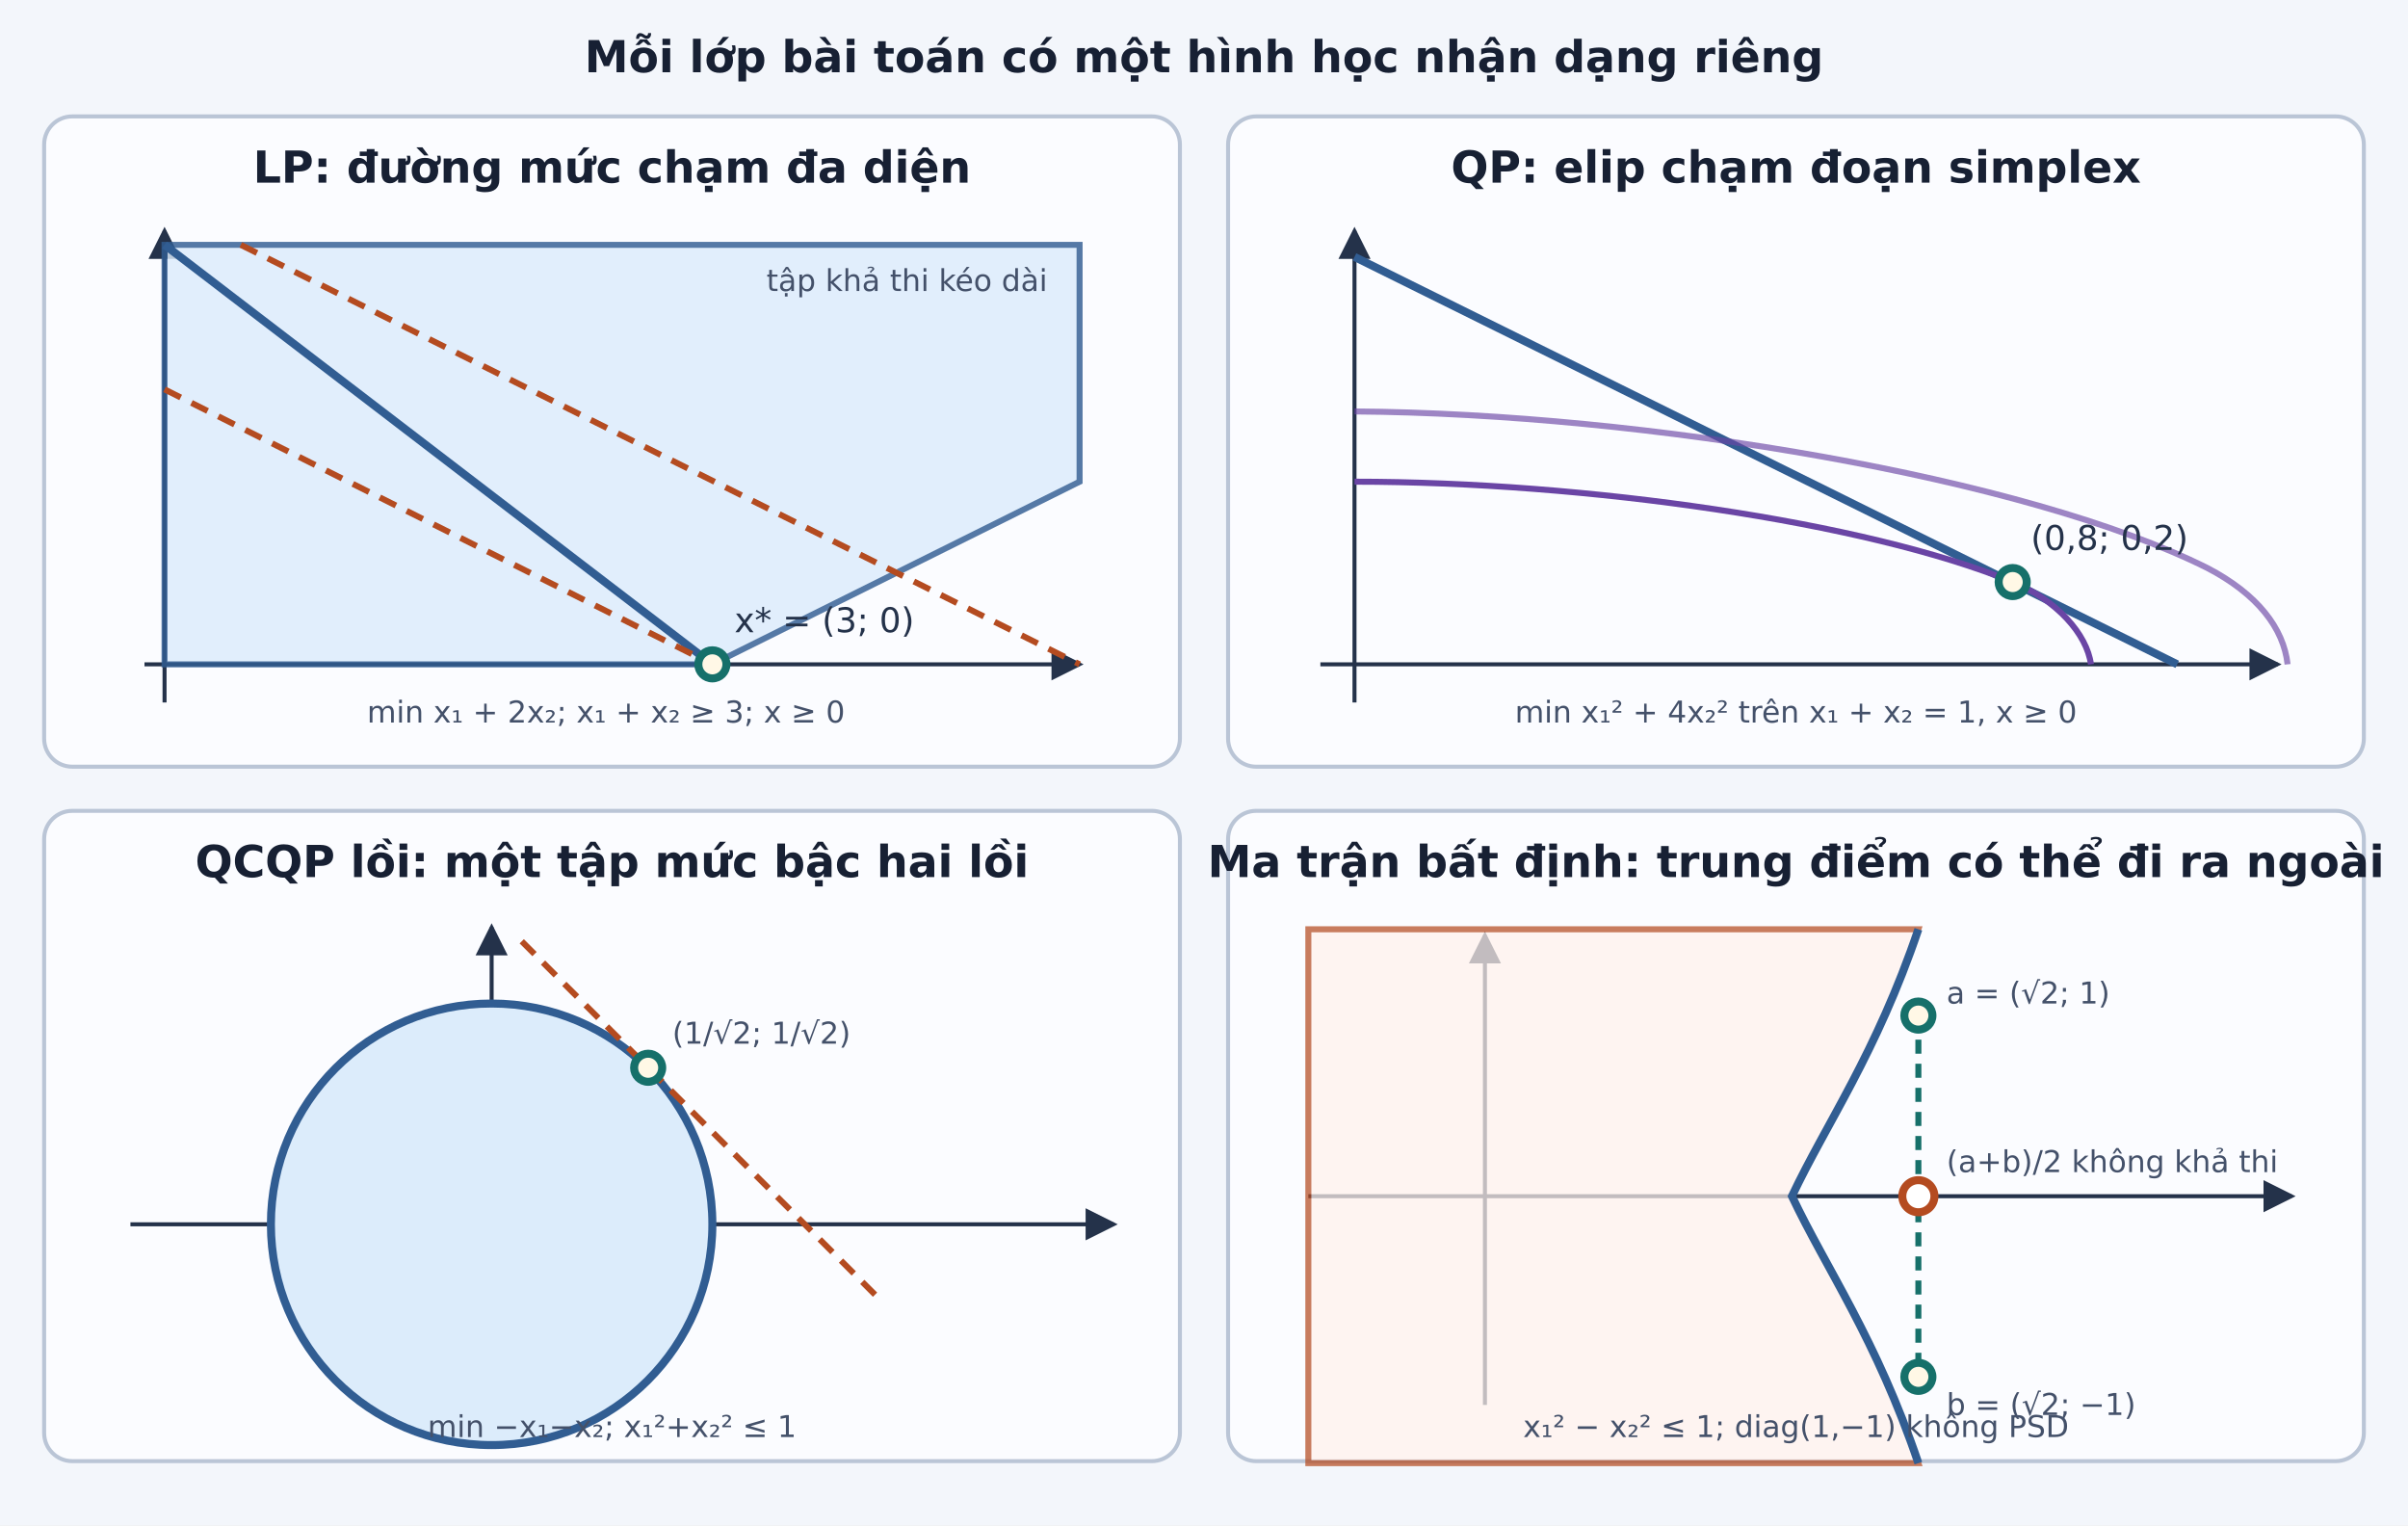
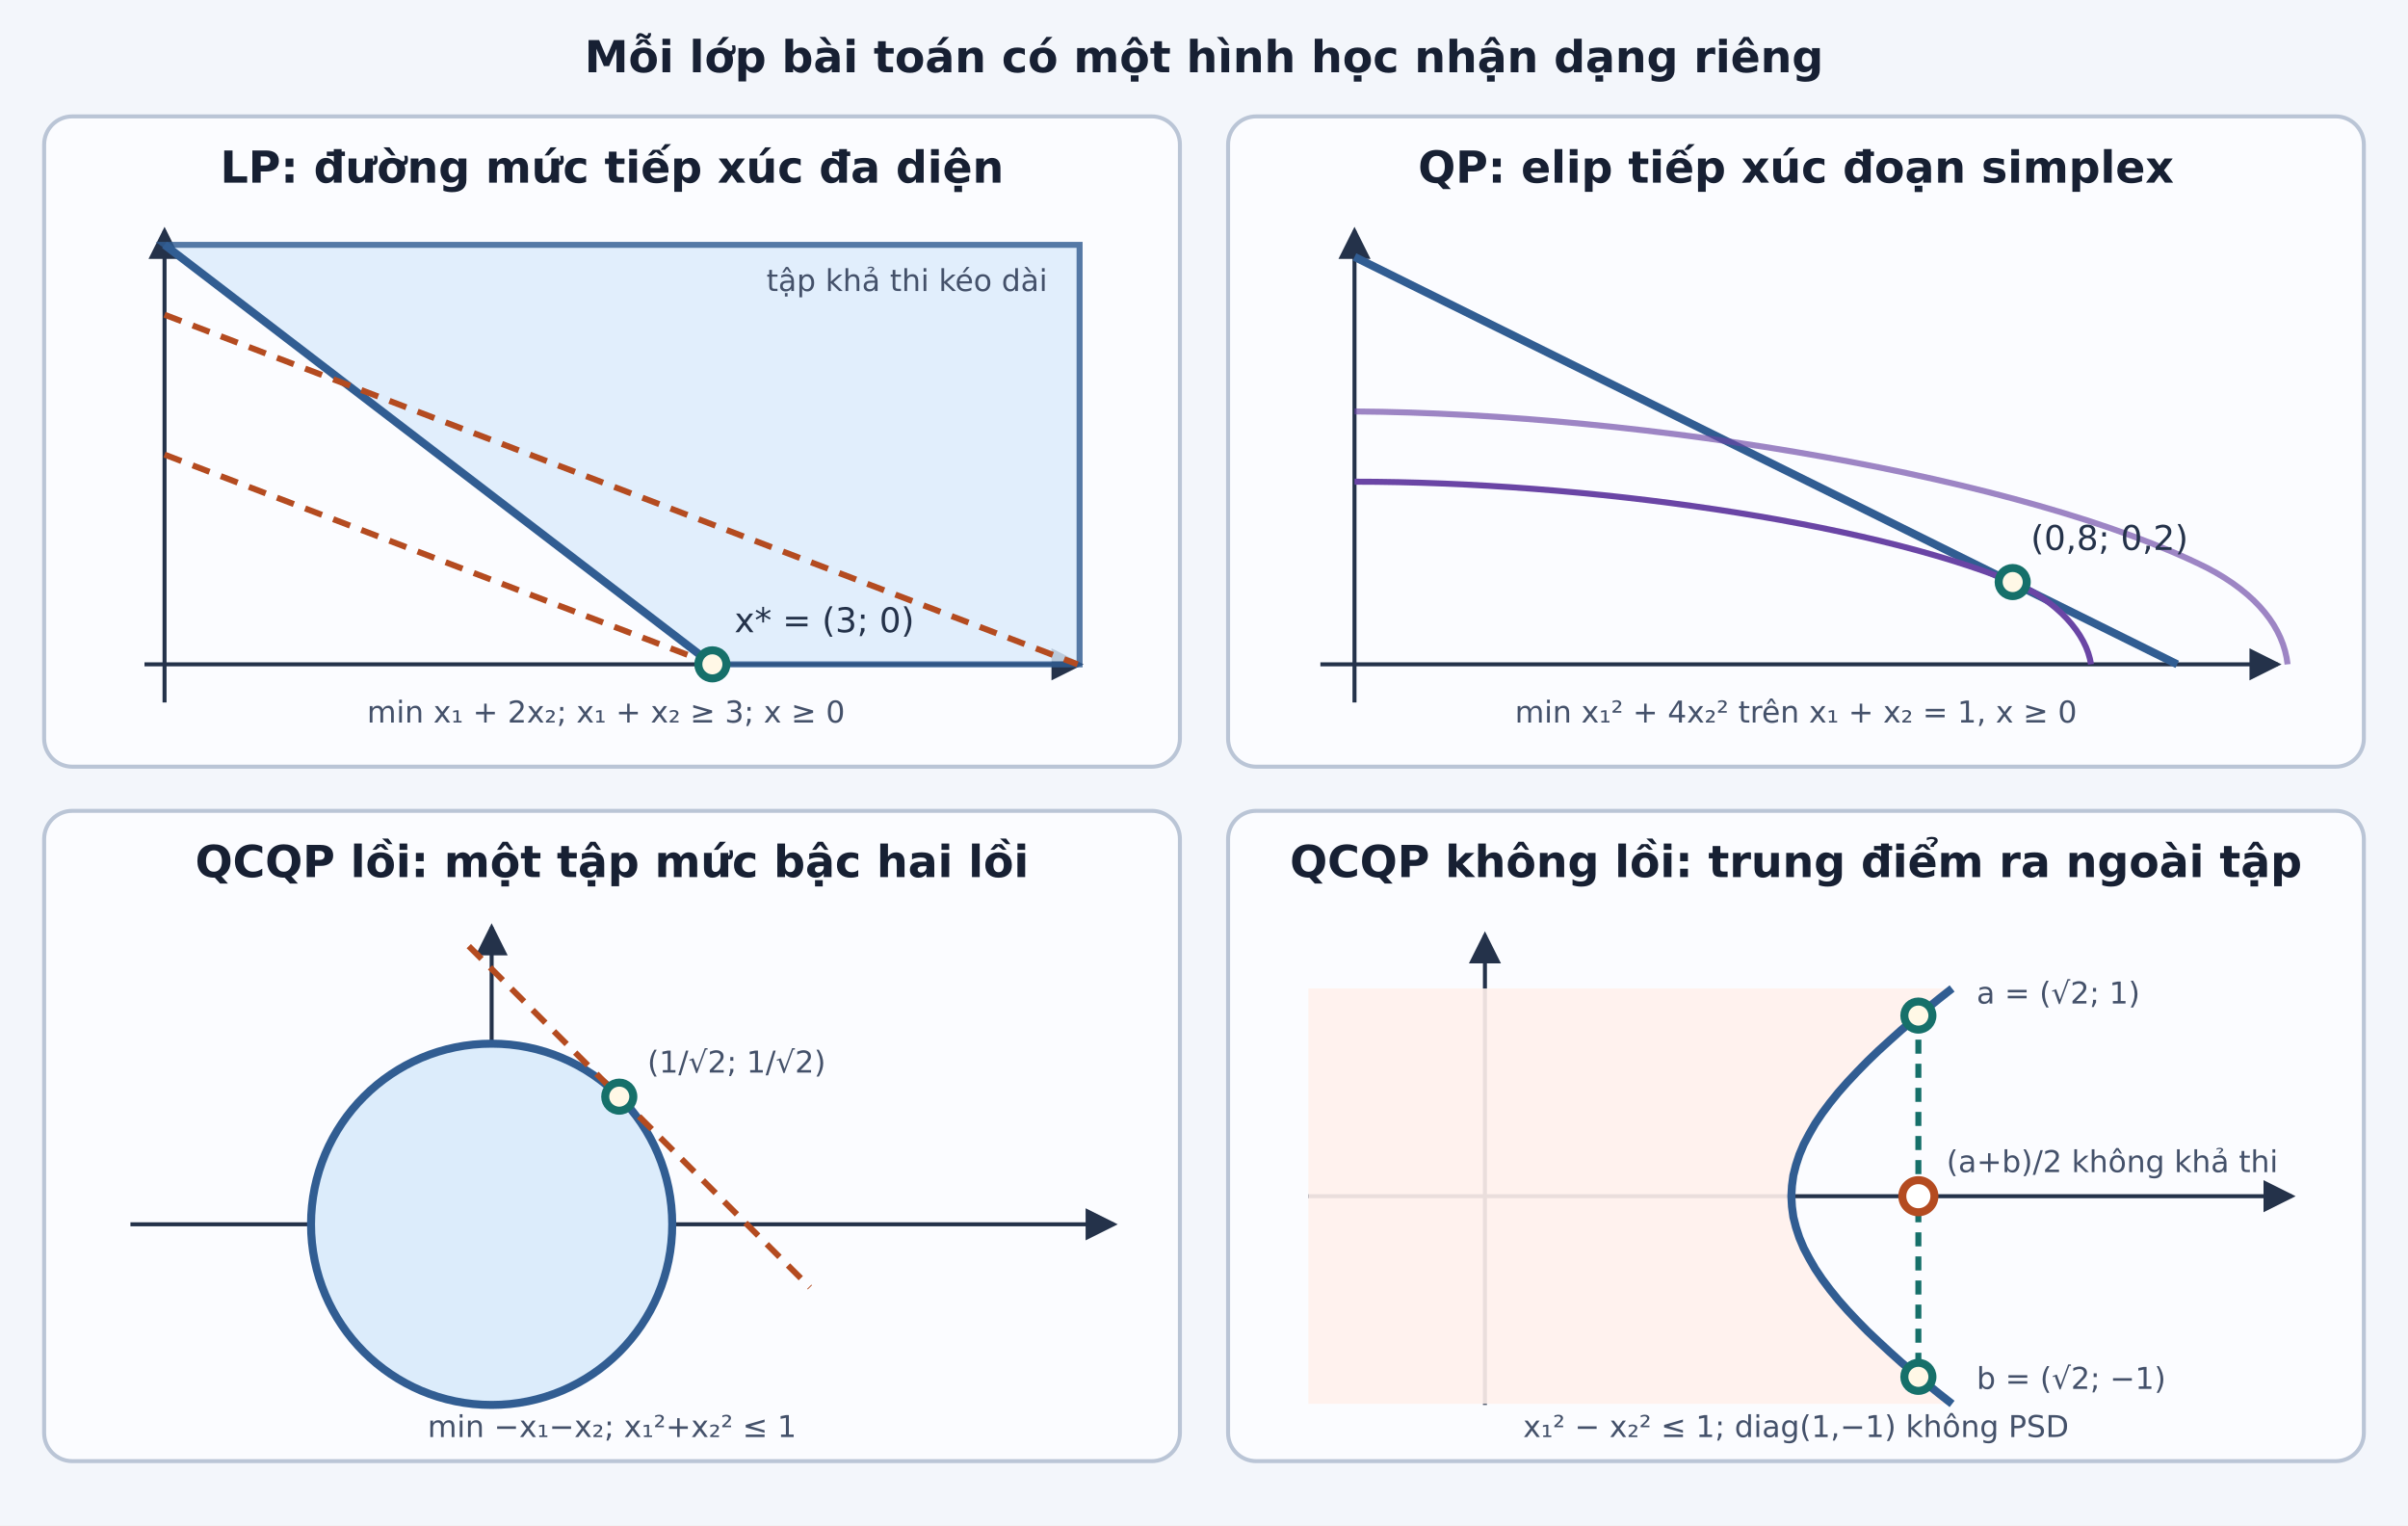
<svg xmlns="http://www.w3.org/2000/svg" viewBox="0 0 1200 760" role="img" aria-labelledby="title desc">
  <defs>
    <marker id="arrow" markerWidth="8" markerHeight="8" refX="7" refY="4" orient="auto">
      <path d="M0 0L8 4L0 8Z" fill="#24324a" />
    </marker>
    <style>.panel{fill:#fbfcff;stroke:#bac5d6;stroke-width:2}.head{font-family:"DejaVu Sans";font-size:22px;font-weight:700;fill:#172033}.label{font-family:"DejaVu Sans";font-size:17px;fill:#24324a}.small{font-family:"DejaVu Sans";font-size:15px;fill:#44516a}.axis{stroke:#24324a;stroke-width:2;marker-end:url(#arrow)}.level{stroke:#b44b20;stroke-width:3;stroke-dasharray:9 6}.boundary{fill:none;stroke:#315d92;stroke-width:4}.feasible{fill:#dcecfb;stroke:#315d92;stroke-width:3}.quad{fill:none;stroke:#6a45a5;stroke-width:3}.point{fill:#fff8e6;stroke:#16706a;stroke-width:4}.bad{fill:#fff1ec;stroke:#b44b20;stroke-width:3}.chord{stroke:#16706a;stroke-width:3;stroke-dasharray:7 5}</style>
  </defs>
  <rect width="1200" height="760" fill="#f3f6fb" />
  <text class="head" x="600" y="36" text-anchor="middle">Mỗi lớp bài toán có một hình học nhận dạng riêng</text>
  <rect class="panel" x="22" y="58" width="566" height="324" rx="14" />
-   <text class="head" x="305" y="91" text-anchor="middle">LP: đường mức chạm đa diện</text>
+   <text class="head" x="305" y="91" text-anchor="middle">LP: đường mức tiếp xúc đa diện</text>
  <line class="axis" x1="72" y1="331" x2="538" y2="331" />
  <line class="axis" x1="82" y1="350" x2="82" y2="115" />
-   <path class="feasible" d="M82 122 L82 331 L355 331 L538 240 L538 122 Z" opacity="0.82" />
+   <path class="feasible" d="M82 122 L538 122 L538 331 L355 331 Z" opacity="0.82" />
  <line class="boundary" x1="82" y1="122" x2="355" y2="331" />
-   <line class="level" x1="120" y1="122" x2="538" y2="331" />
-   <line class="level" x1="82" y1="194" x2="355" y2="331" />
+   <line class="level" x1="82" y1="156.8" x2="537" y2="331" />
+   <line class="level" x1="82" y1="226.5" x2="355" y2="331" />
  <circle class="point" cx="355" cy="331" r="7" />
  <text class="label" x="366" y="315">x* = (3; 0)</text>
  <text class="small" x="302" y="360" text-anchor="middle">min x₁ + 2x₂;  x₁ + x₂ ≥ 3;  x ≥ 0</text>
  <text class="small" x="522" y="145" text-anchor="end">tập khả thi kéo dài</text>
  <rect class="panel" x="612" y="58" width="566" height="324" rx="14" />
-   <text class="head" x="895" y="91" text-anchor="middle">QP: elip chạm đoạn simplex</text>
+   <text class="head" x="895" y="91" text-anchor="middle">QP: elip tiếp xúc đoạn simplex</text>
  <line class="axis" x1="658" y1="331" x2="1135" y2="331" />
  <line class="axis" x1="675" y1="350" x2="675" y2="115" />
  <line class="boundary" x1="675" y1="128" x2="1085" y2="331" />
  <path class="quad" d="M675 240 C790 240 930 260 1003 290 C1025 299 1040 316 1042 331" />
  <path class="quad" d="M675 205 C820 206 1010 238 1100 283 C1125 296 1138 313 1140 331" opacity=".65" />
  <circle class="point" cx="1003" cy="290" r="7" />
  <text class="label" x="1012" y="274">(0,8; 0,2)</text>
  <text class="small" x="895" y="360" text-anchor="middle">min x₁² + 4x₂² trên x₁ + x₂ = 1, x ≥ 0</text>
  <rect class="panel" x="22" y="404" width="566" height="324" rx="14" />
  <text class="head" x="305" y="437" text-anchor="middle">QCQP lồi: một tập mức bậc hai lồi</text>
  <line class="axis" x1="65" y1="610" x2="555" y2="610" />
  <line class="axis" x1="245" y1="700" x2="245" y2="462" />
-   <circle cx="245" cy="610" r="110" fill="#dcecfb" stroke="#315d92" stroke-width="4" />
-   <line class="level" x1="260" y1="469" x2="440" y2="649" />
-   <circle class="point" cx="323" cy="532" r="7" />
-   <text class="small" x="335" y="520">(1/√2; 1/√2)</text>
+   <circle cx="245" cy="610" r="90" fill="#dcecfb" stroke="#315d92" stroke-width="4" />
+   <line class="level" x1="233.6" y1="471.4" x2="403.6" y2="641.4" />
+   <circle class="point" cx="308.6" cy="546.4" r="7" />
+   <text class="small" x="322.6" y="534.4">(1/√2; 1/√2)</text>
  <text class="small" x="305" y="716" text-anchor="middle">min −x₁−x₂;  x₁²+x₂² ≤ 1</text>
  <rect class="panel" x="612" y="404" width="566" height="324" rx="14" />
-   <text class="head" x="895" y="437" text-anchor="middle">Ma trận bất định: trung điểm có thể đi ra ngoài</text>
+   <text class="head" x="895" y="437" text-anchor="middle">QCQP không lồi: trung điểm ra ngoài tập</text>
  <line class="axis" x1="652" y1="596" x2="1142" y2="596" />
  <line class="axis" x1="740" y1="700" x2="740" y2="466" />
-   <path class="bad" d="M652 463 L956 463 C935 525 910 560 893 596 C910 632 935 667 956 729 L652 729 Z" opacity=".72" />
-   <path class="boundary" d="M956 463 C935 525 910 560 893 596 C910 632 935 667 956 729" />
+   <path d="M652 492.5 L972.8 492.5 L966.2 497.7 L959.8 502.9 L953.6 508.0 L947.5 513.2 L941.7 518.4 L936.1 523.5 L930.7 528.7 L925.6 533.9 L920.7 539.1 L916.2 544.2 L912.0 549.4 L908.1 554.6 L904.6 559.8 L901.6 565.0 L898.9 570.1 L896.7 575.3 L895.0 580.5 L893.7 585.6 L893.0 590.8 L892.7 596.0 L893.0 601.2 L893.7 606.4 L895.0 611.5 L896.7 616.7 L898.9 621.9 L901.6 627.0 L904.6 632.2 L908.1 637.4 L912.0 642.6 L916.2 647.8 L920.7 652.9 L925.6 658.1 L930.7 663.3 L936.1 668.4 L941.7 673.6 L947.5 678.8 L953.6 684.0 L959.8 689.1 L966.2 694.3 L972.8 699.5 L652 699.5 Z" fill="#fff1ec" opacity=".9" />
+   <path class="boundary" d="M972.8 492.5 L966.2 497.7 L959.8 502.9 L953.6 508.0 L947.5 513.2 L941.7 518.4 L936.1 523.5 L930.7 528.7 L925.6 533.9 L920.7 539.1 L916.2 544.2 L912.0 549.4 L908.1 554.6 L904.6 559.8 L901.6 565.0 L898.9 570.1 L896.7 575.3 L895.0 580.5 L893.7 585.6 L893.0 590.8 L892.7 596.0 L893.0 601.2 L893.7 606.4 L895.0 611.5 L896.7 616.7 L898.9 621.9 L901.6 627.0 L904.6 632.2 L908.1 637.4 L912.0 642.6 L916.2 647.8 L920.7 652.9 L925.6 658.1 L930.7 663.3 L936.1 668.4 L941.7 673.6 L947.5 678.8 L953.6 684.0 L959.8 689.1 L966.2 694.3 L972.8 699.5" />
  <line class="chord" x1="956" y1="506" x2="956" y2="686" />
  <circle class="point" cx="956" cy="506" r="7" />
  <circle class="point" cx="956" cy="686" r="7" />
  <circle cx="956" cy="596" r="8" fill="#fff" stroke="#b44b20" stroke-width="4" />
-   <text class="small" x="970" y="500">a = (√2; 1)</text>
-   <text class="small" x="970" y="705">b = (√2; −1)</text>
+   <text class="small" x="985" y="500">a = (√2; 1)</text>
+   <text class="small" x="985" y="692">b = (√2; −1)</text>
  <text class="small" x="970" y="584">(a+b)/2 không khả thi</text>
  <text class="small" x="895" y="716" text-anchor="middle">x₁² − x₂² ≤ 1;  diag(1,−1) không PSD</text>
</svg>
